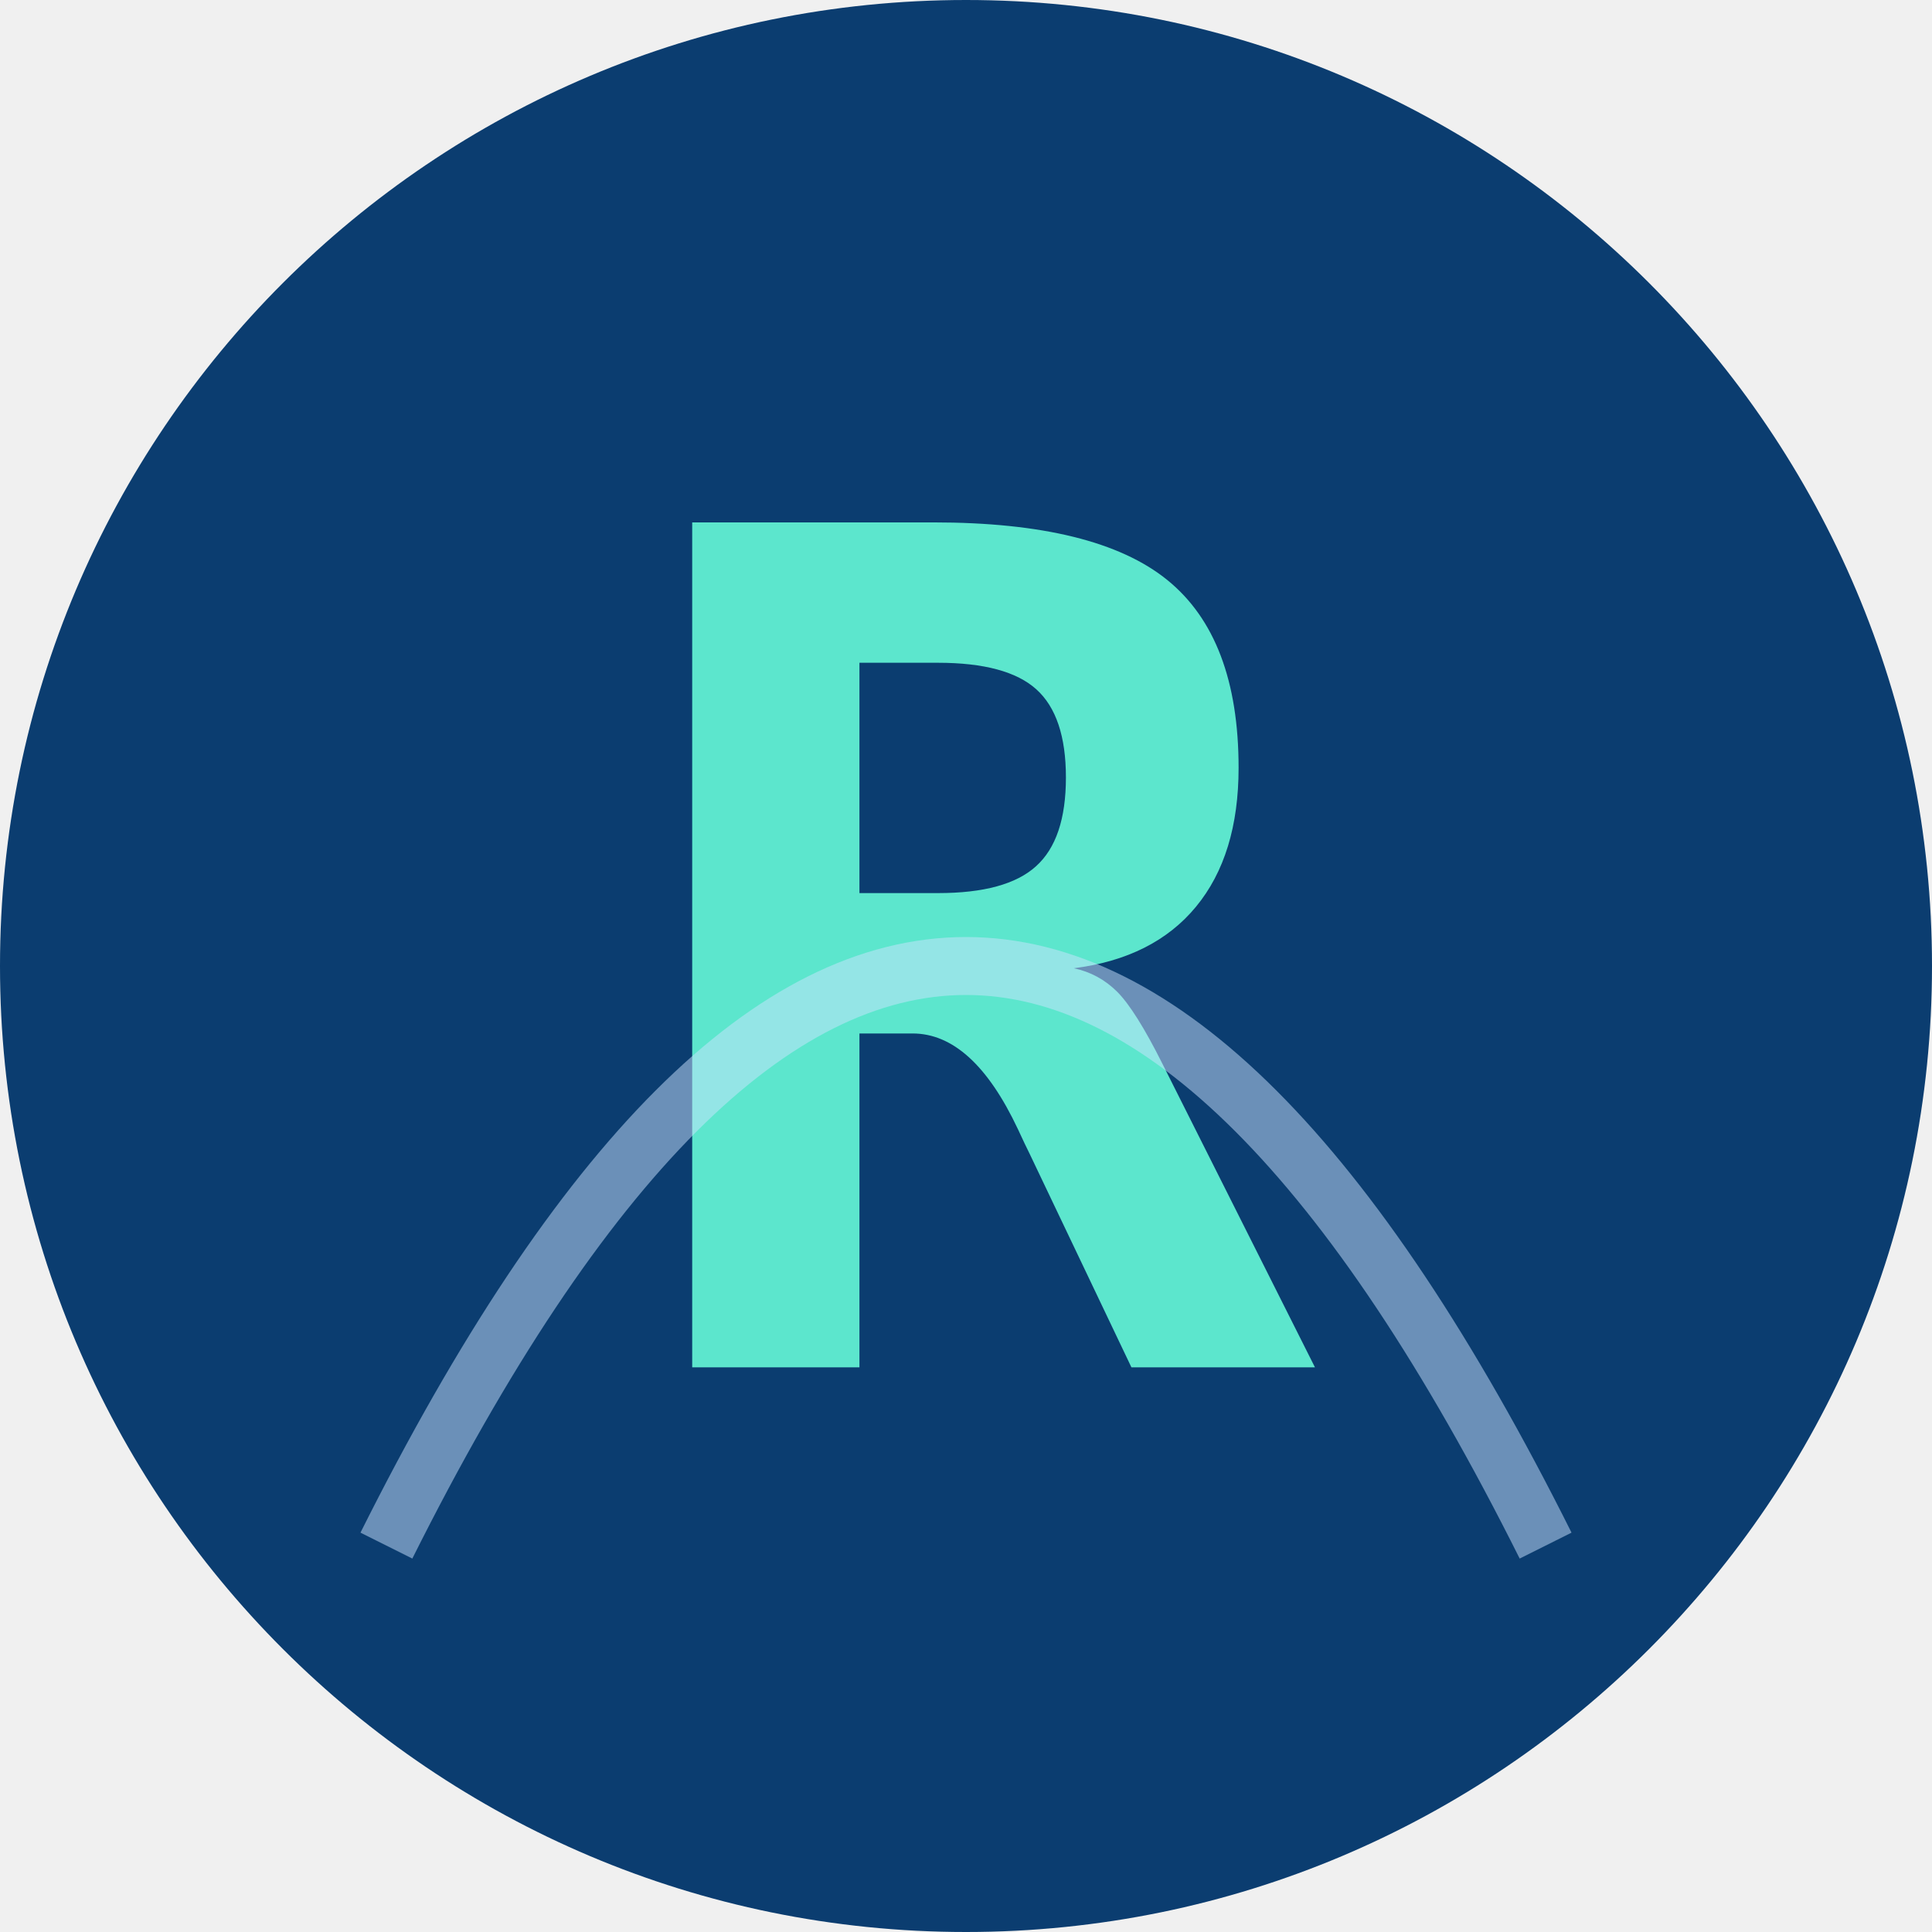
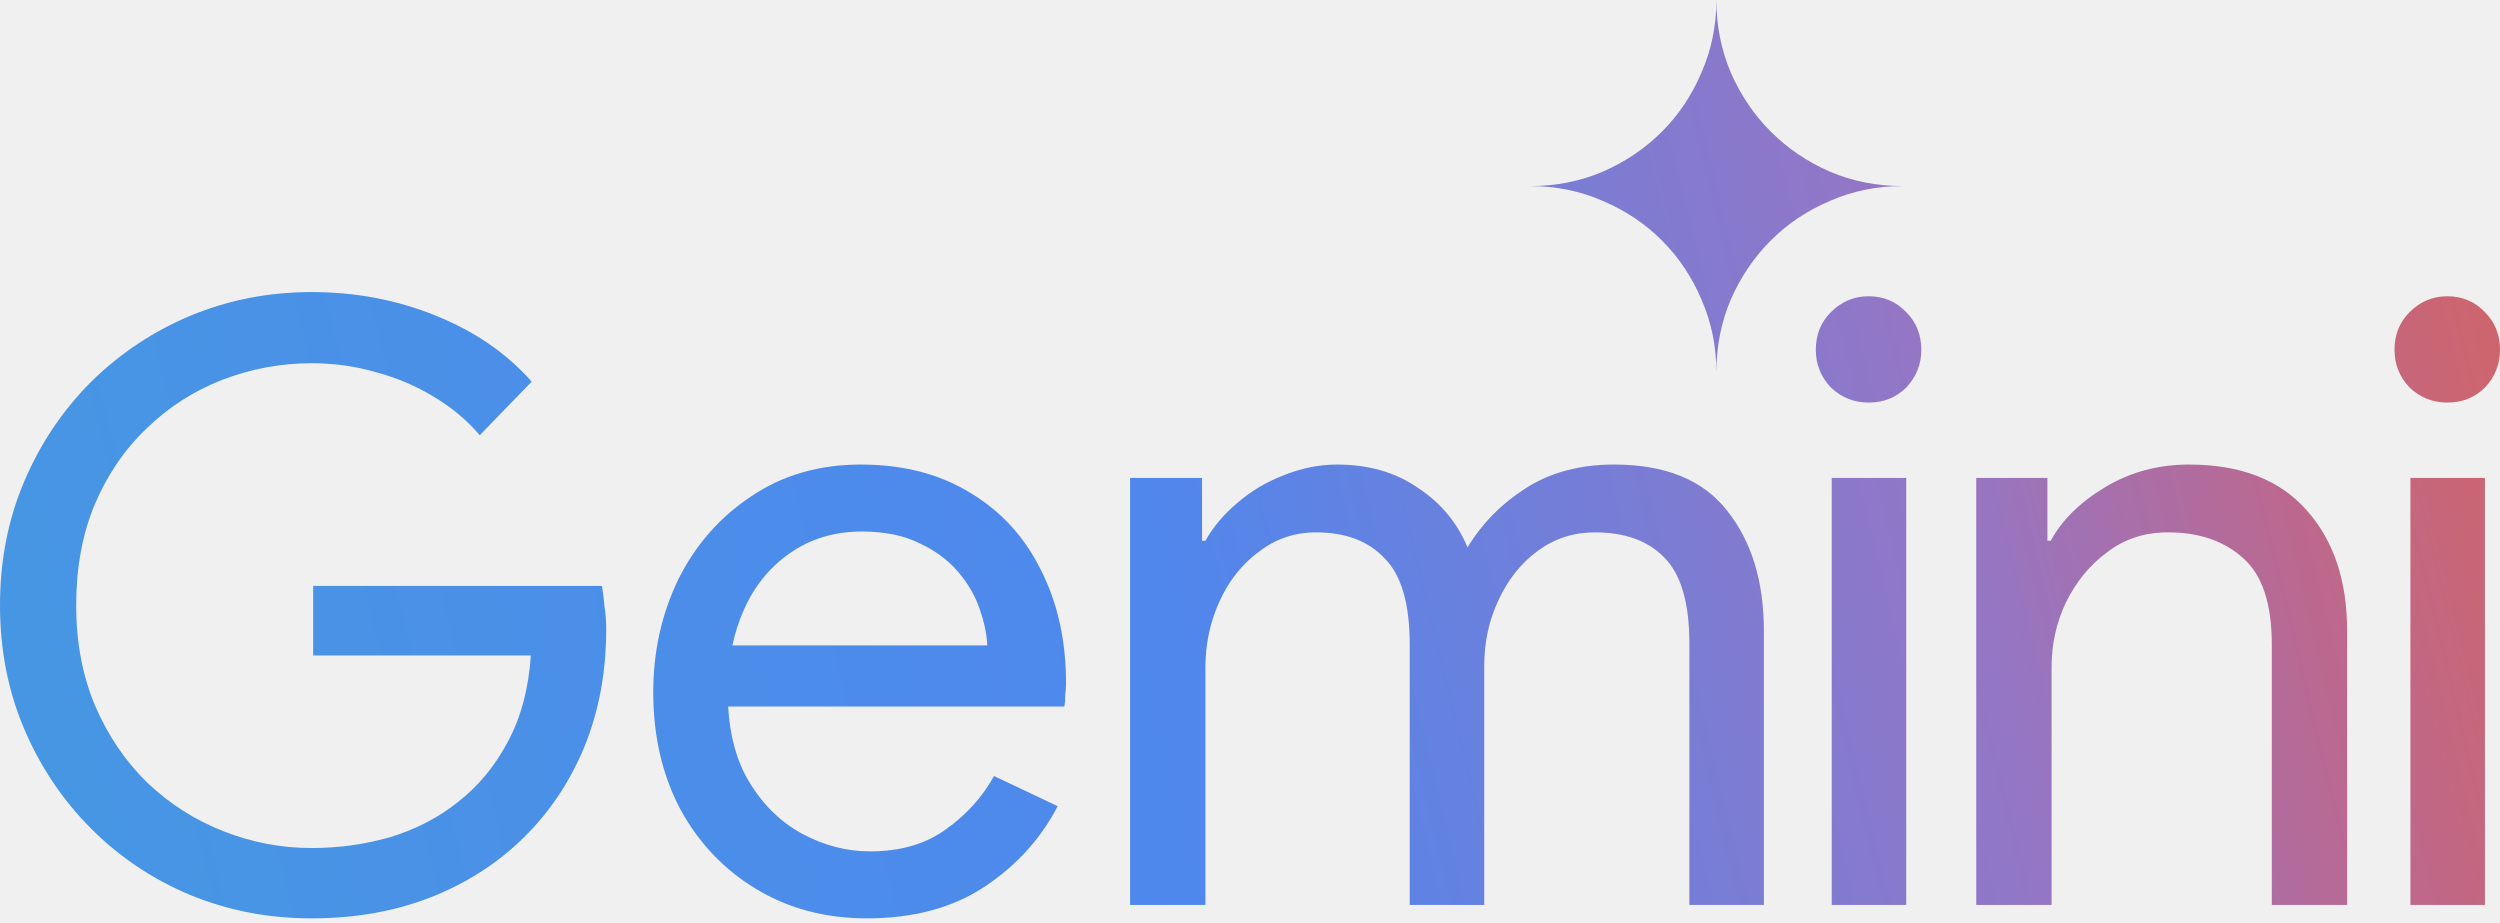
- <svg xmlns="http://www.w3.org/2000/svg" viewBox="0 0 100 100">
-   <circle cx="50" cy="50" r="50" fill="#0b3d70" />
-   <text x="50" y="50" font-family="monospace" font-size="60" font-weight="bold" fill="#5ce6cd" text-anchor="middle" dominant-baseline="central">R</text>
-   <path d="M 20 80 Q 50 20 80 80" fill="none" stroke="#cce4ff" stroke-width="3" opacity="0.5" />
+ <svg xmlns="http://www.w3.org/2000/svg" width="344" height="127" viewBox="0 0 344 127" fill="none">
+   <mask id="mask0_958_15881" style="mask-type:alpha" maskUnits="userSpaceOnUse" x="0" y="0" width="344" height="127">
+     <path fill-rule="evenodd" clip-rule="evenodd" d="M234.123 41.22C235.489 44.335 236.172 47.664 236.172 51.206C236.172 47.664 236.833 44.335 238.156 41.22C239.521 38.105 241.356 35.396 243.66 33.092C245.965 30.787 248.674 28.974 251.789 27.651C254.904 26.285 258.233 25.603 261.774 25.603C258.233 25.603 254.904 24.941 251.789 23.619C248.674 22.253 245.965 20.418 243.66 18.114C241.356 15.81 239.521 13.1 238.156 9.985C236.833 6.87 236.172 3.542 236.172 0C236.172 3.542 235.489 6.87 234.123 9.985C232.801 13.1 230.987 15.81 228.683 18.114C226.379 20.418 223.669 22.253 220.554 23.619C217.439 24.941 214.111 25.603 210.569 25.603C214.111 25.603 217.439 26.285 220.554 27.651C223.669 28.974 226.379 30.787 228.683 33.092C230.987 35.396 232.801 38.105 234.123 41.22ZM26.153 123.14C31.376 125.291 36.945 126.366 42.859 126.366C48.85 126.366 54.303 125.406 59.219 123.486C64.135 121.566 68.398 118.839 72.008 115.306C75.618 111.773 78.421 107.587 80.418 102.748C82.415 97.832 83.414 92.456 83.414 86.618V86.503C83.414 85.428 83.337 84.429 83.183 83.507C83.107 82.586 82.991 81.626 82.838 80.627H43.09V90.19H73.045C72.737 94.798 71.662 98.792 69.819 102.172C68.052 105.475 65.786 108.201 63.021 110.352C60.333 112.502 57.222 114.115 53.689 115.191C50.233 116.189 46.623 116.689 42.859 116.689C38.711 116.689 34.679 115.92 30.762 114.384C26.845 112.848 23.35 110.621 20.277 107.702C17.282 104.783 14.901 101.288 13.134 97.218C11.368 93.07 10.484 88.423 10.484 83.277C10.484 78.131 11.329 73.522 13.019 69.451C14.786 65.304 17.167 61.809 20.162 58.967C23.158 56.048 26.614 53.821 30.531 52.285C34.525 50.749 38.635 49.98 42.859 49.98C46.008 49.98 49.004 50.403 51.846 51.248C54.688 52.016 57.299 53.13 59.68 54.589C62.138 56.048 64.25 57.815 66.017 59.889L73.16 52.515C69.704 48.598 65.287 45.564 59.91 43.413C54.611 41.263 48.927 40.188 42.859 40.188C37.022 40.188 31.491 41.263 26.268 43.413C21.122 45.564 16.552 48.598 12.558 52.515C8.641 56.432 5.569 61.002 3.341 66.225C1.114 71.448 0 77.132 0 83.277C0 89.422 1.114 95.105 3.341 100.328C5.569 105.551 8.641 110.121 12.558 114.039C16.475 117.956 21.007 120.99 26.153 123.14ZM104.058 122.334C108.512 125.022 113.582 126.366 119.266 126.366C125.717 126.366 131.132 124.907 135.511 121.988C139.889 119.07 143.23 115.383 145.534 110.928L136.778 106.78C135.165 109.699 132.937 112.157 130.096 114.154C127.33 116.151 123.874 117.149 119.726 117.149C116.5 117.149 113.39 116.343 110.394 114.73C107.399 113.117 104.941 110.697 103.021 107.472C101.362 104.684 100.419 101.266 100.194 97.218H146.456C146.533 96.834 146.571 96.334 146.571 95.72C146.648 95.105 146.686 94.529 146.686 93.992C146.686 88.154 145.534 82.97 143.23 78.438C141.002 73.906 137.776 70.373 133.552 67.838C129.327 65.227 124.297 63.921 118.459 63.921C112.698 63.921 107.668 65.381 103.366 68.299C99.065 71.141 95.724 74.943 93.343 79.705C91.038 84.467 89.886 89.652 89.886 95.259C89.886 101.25 91.115 106.588 93.573 111.274C96.108 115.959 99.603 119.646 104.058 122.334ZM100.781 88.807C101.143 87.097 101.66 85.484 102.329 83.968C103.789 80.665 105.901 78.054 108.666 76.134C111.508 74.137 114.811 73.138 118.574 73.138C121.723 73.138 124.373 73.676 126.524 74.751C128.675 75.75 130.441 77.055 131.824 78.668C133.206 80.281 134.205 82.01 134.819 83.853C135.434 85.62 135.779 87.271 135.856 88.807H100.781ZM155.497 65.765V124.523H165.866V91.803C165.866 88.577 166.519 85.543 167.825 82.701C169.131 79.859 170.936 77.593 173.24 75.903C175.544 74.137 178.156 73.253 181.074 73.253C185.145 73.253 188.294 74.444 190.522 76.825C192.826 79.129 193.978 83.085 193.978 88.692V124.523H204.232V91.572C204.232 88.346 204.885 85.351 206.191 82.586C207.496 79.744 209.301 77.478 211.606 75.788C213.91 74.098 216.521 73.253 219.44 73.253C223.588 73.253 226.775 74.406 229.003 76.71C231.307 79.014 232.459 82.97 232.459 88.577V124.523H242.713V86.849C242.713 80.013 241.023 74.482 237.644 70.258C234.341 66.034 229.156 63.921 222.09 63.921C217.405 63.921 213.372 64.996 209.993 67.147C206.613 69.298 203.925 72.025 201.928 75.327C200.545 71.948 198.279 69.221 195.13 67.147C192.058 64.996 188.333 63.921 183.955 63.921C181.497 63.921 179.039 64.421 176.581 65.419C174.2 66.341 172.088 67.608 170.244 69.221C168.401 70.757 166.942 72.485 165.866 74.406H165.405V65.765H155.497ZM252.045 65.765V124.523H262.299V65.765H252.045ZM251.93 53.322C253.389 54.704 255.118 55.395 257.115 55.395C259.188 55.395 260.917 54.704 262.299 53.322C263.682 51.862 264.373 50.134 264.373 48.137C264.373 46.063 263.682 44.335 262.299 42.953C260.917 41.493 259.188 40.764 257.115 40.764C255.118 40.764 253.389 41.493 251.93 42.953C250.547 44.335 249.856 46.063 249.856 48.137C249.856 50.134 250.547 51.862 251.93 53.322ZM271.929 65.765V124.523H282.298V91.803C282.298 88.653 282.951 85.696 284.257 82.931C285.64 80.089 287.521 77.785 289.902 76.019C292.283 74.175 295.087 73.253 298.313 73.253C302.614 73.253 306.071 74.444 308.682 76.825C311.293 79.129 312.599 83.085 312.599 88.692V124.523H322.968V86.849C322.968 79.936 321.125 74.406 317.438 70.258C313.751 66.034 308.336 63.921 301.193 63.921C296.969 63.921 293.128 64.958 289.672 67.032C286.216 69.106 283.719 71.564 282.183 74.406H281.722V65.765H271.929ZM331.672 65.765V124.523H341.926V65.765H331.672ZM331.557 53.322C333.016 54.704 334.745 55.395 336.742 55.395C338.815 55.395 340.544 54.704 341.926 53.322C343.309 51.862 344 50.134 344 48.137C344 46.063 343.309 44.335 341.926 42.953C340.544 41.493 338.815 40.764 336.742 40.764C334.745 40.764 333.016 41.493 331.557 42.953C330.175 44.335 329.483 46.063 329.483 48.137C329.483 50.134 330.175 51.862 331.557 53.322Z" fill="white" />
+   </mask>
+   <g mask="url(#mask0_958_15881)">
+     <rect x="-158.25" y="-455.443" width="832.09" height="685.324" fill="url(#paint0_linear_958_15881)" />
+   </g>
+   <defs>
+     <linearGradient id="paint0_linear_958_15881" x1="-57.405" y1="130.441" x2="354.97" y2="30.369" gradientUnits="userSpaceOnUse">
+       <stop stop-color="#439DDF" />
+       <stop offset="0.524" stop-color="#4F87ED" />
+       <stop offset="0.781" stop-color="#9476C5" />
+       <stop offset="0.888" stop-color="#BC688E" />
+       <stop offset="1" stop-color="#D6645D" />
+     </linearGradient>
+   </defs>
</svg>
